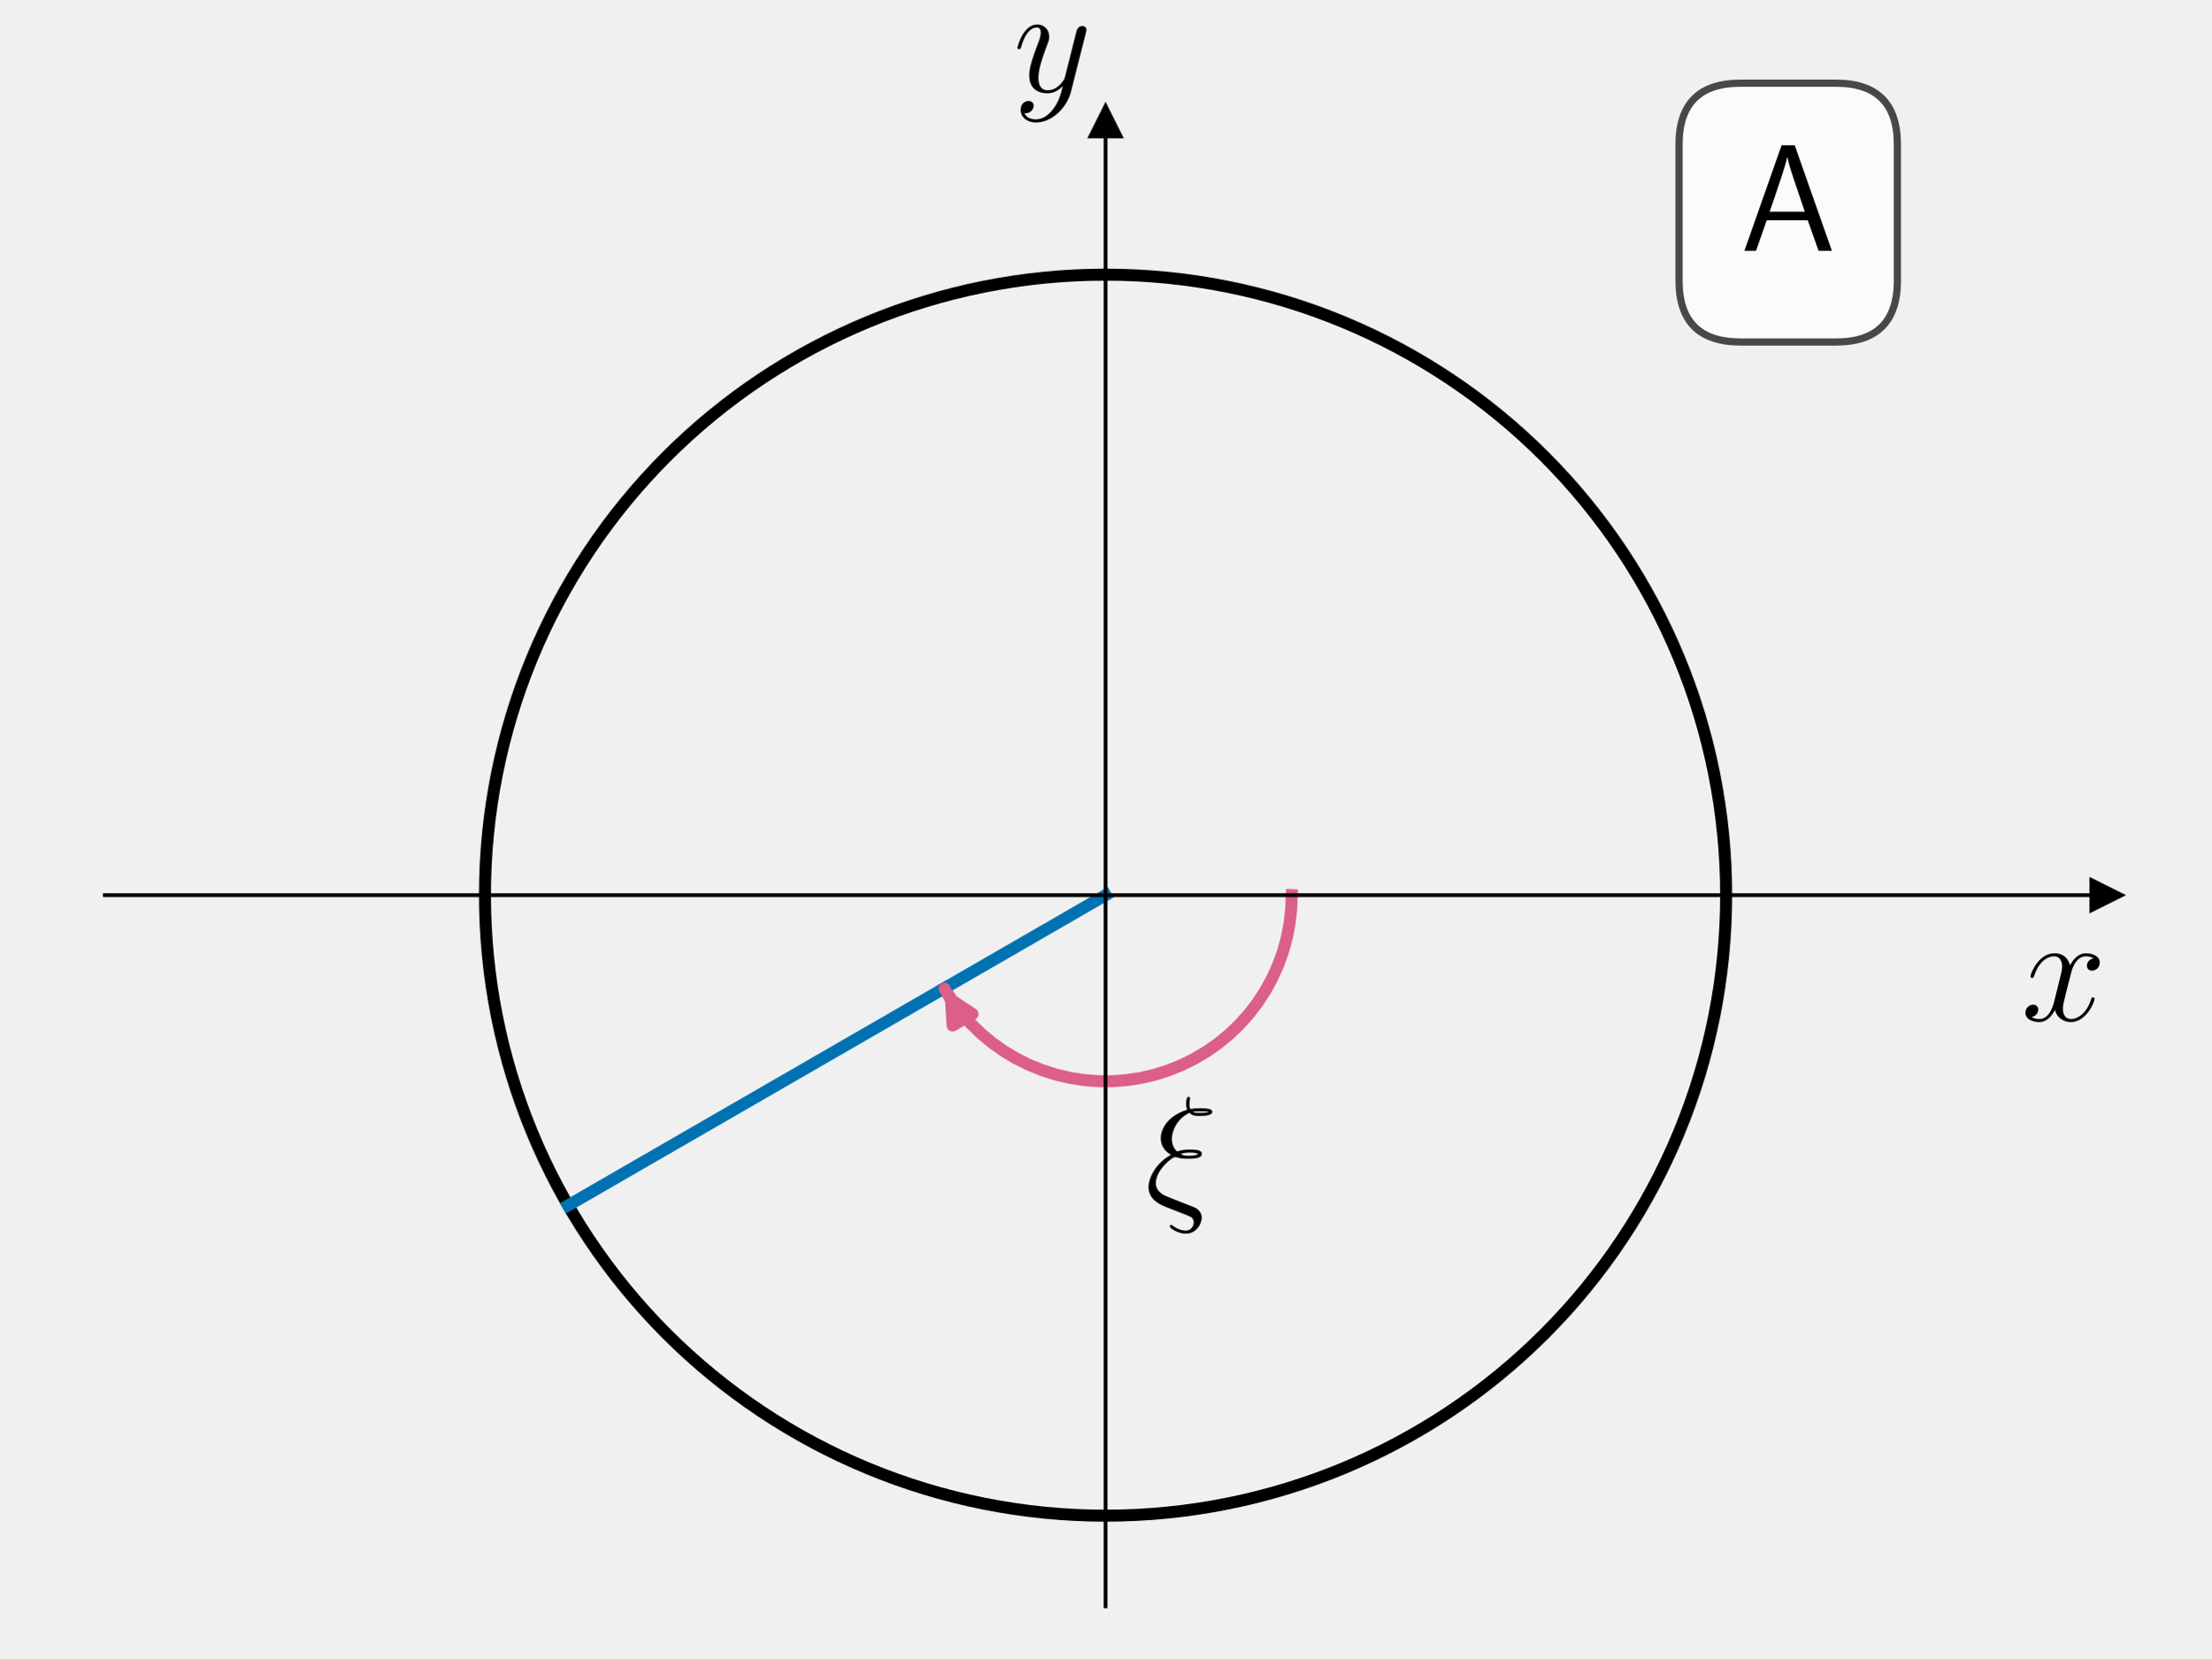
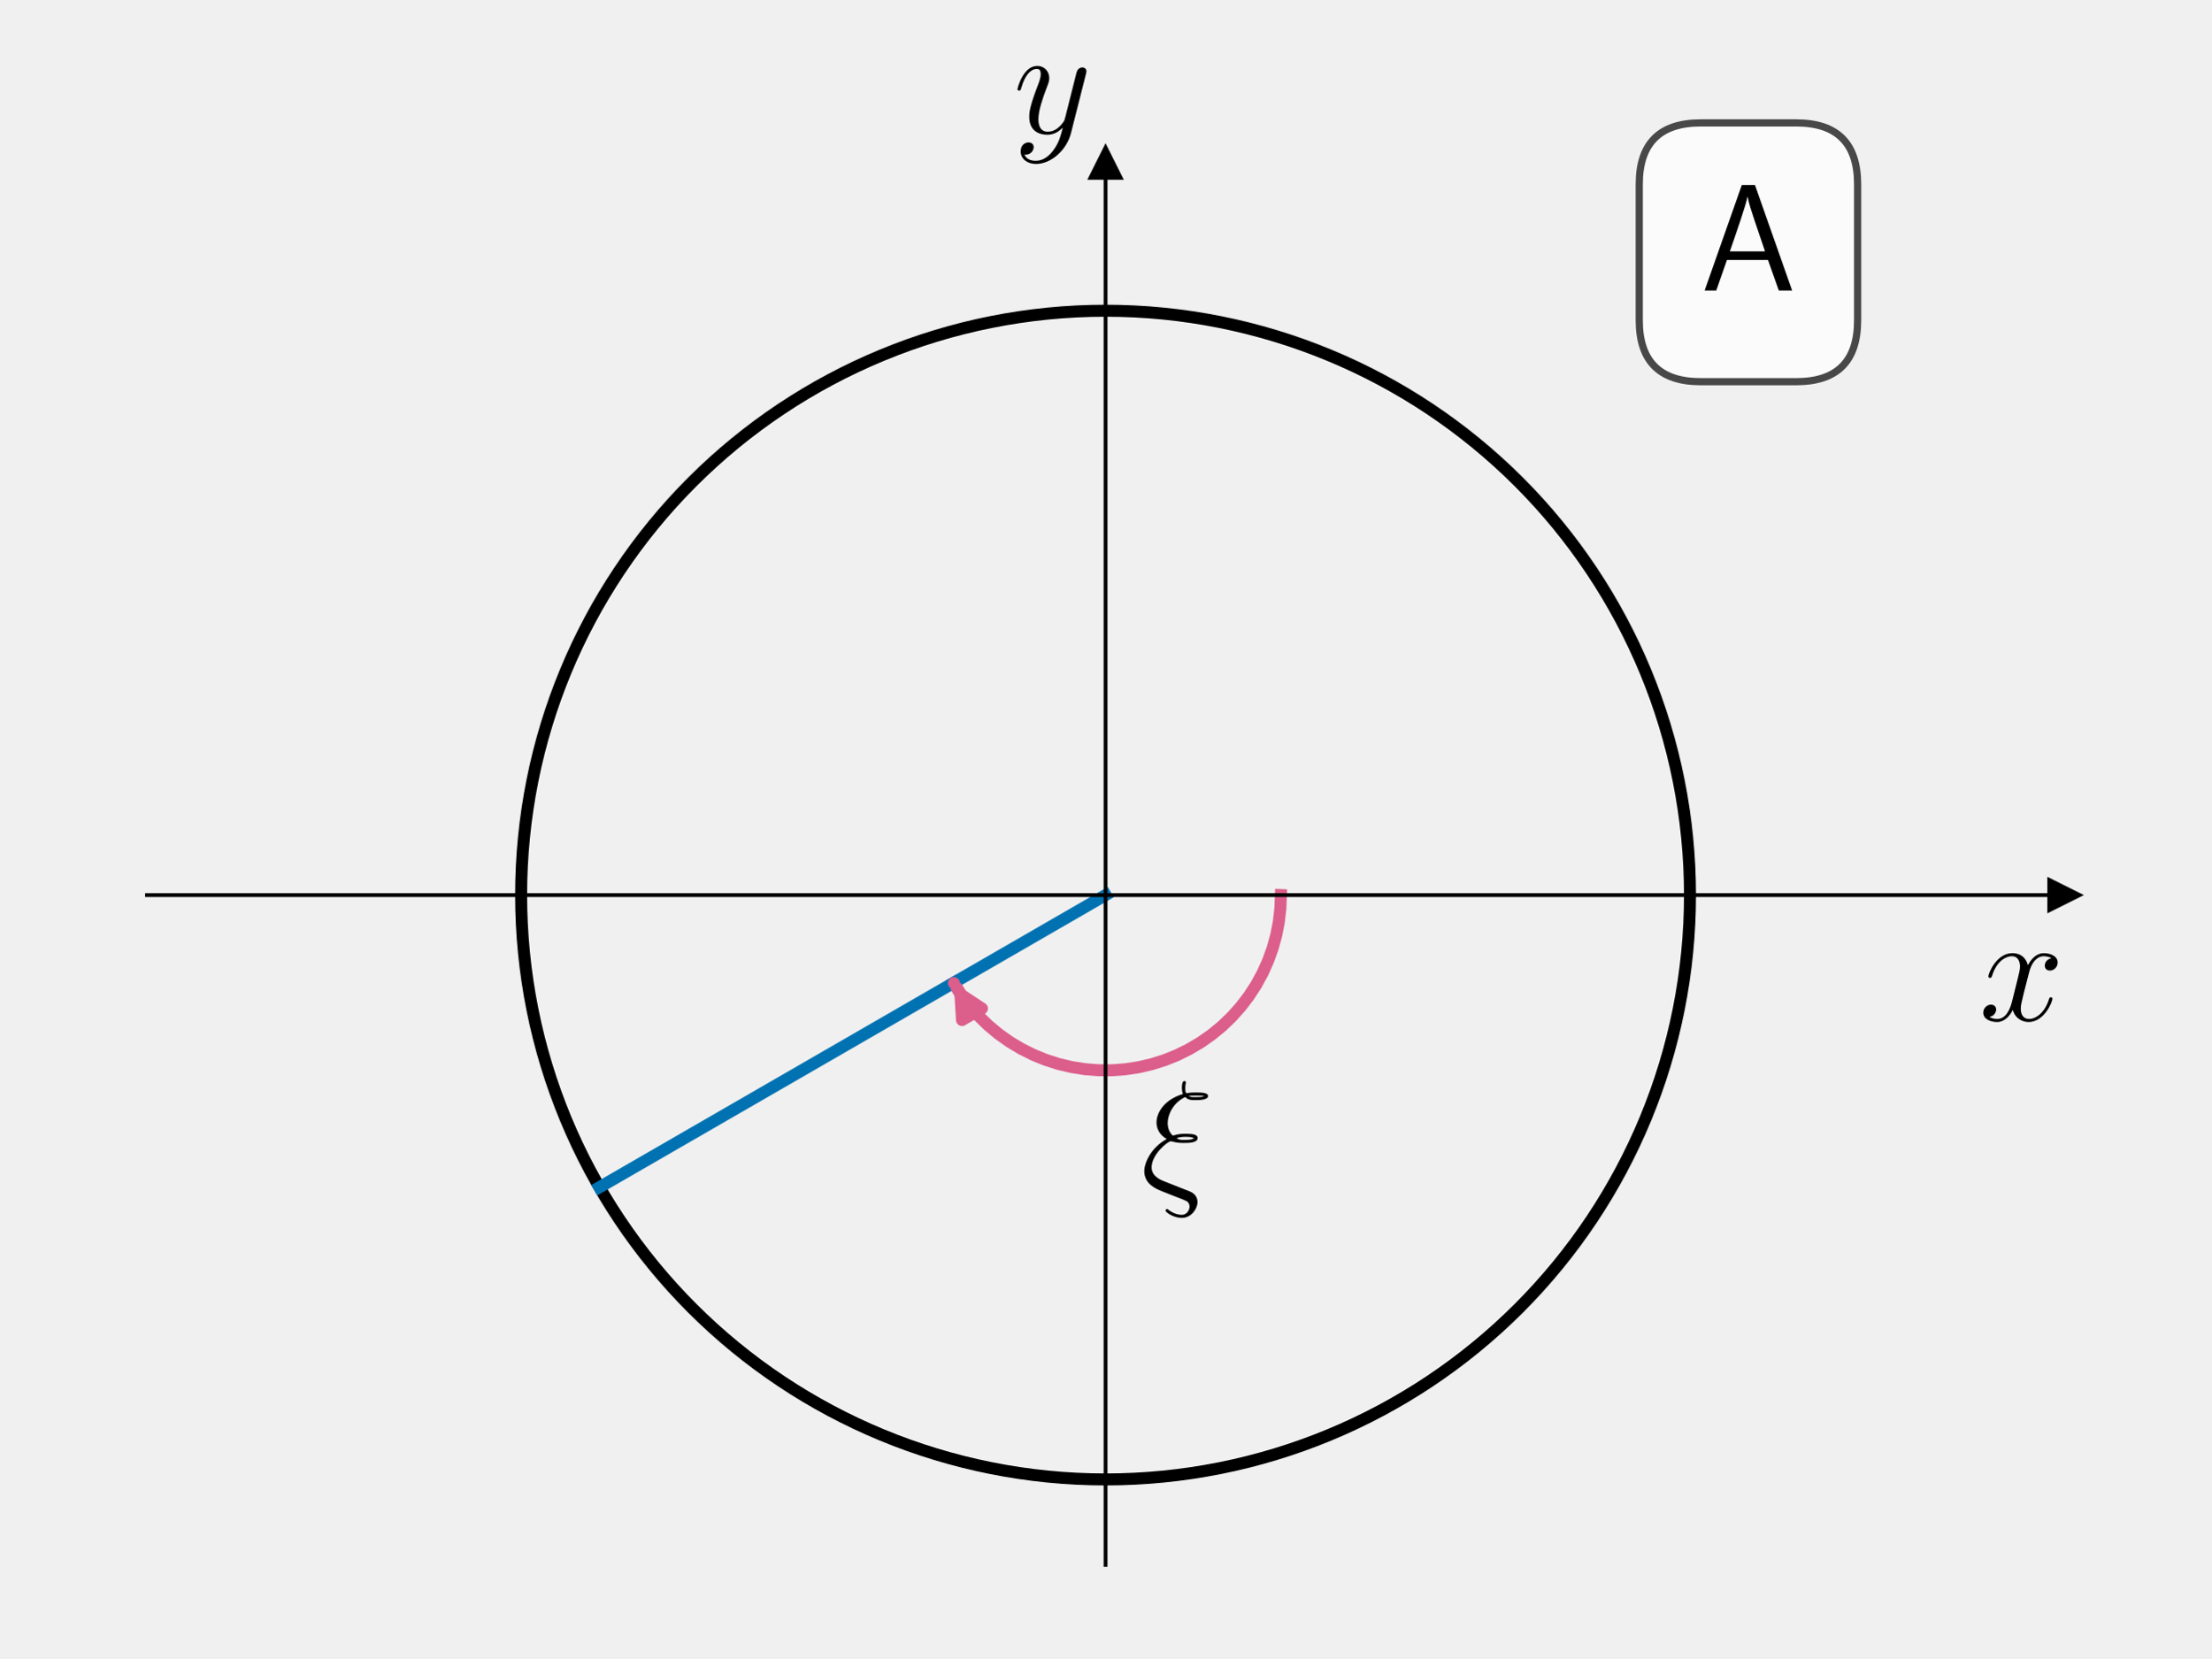
<svg xmlns="http://www.w3.org/2000/svg" xmlns:xlink="http://www.w3.org/1999/xlink" width="460.8pt" height="345.6pt" viewBox="0 0 460.8 345.6" version="1.1">
  <defs>
    <style type="text/css">*{stroke-linejoin: round; stroke-linecap: butt}</style>
  </defs>
  <g id="figure_1">
    <g id="patch_1">
      <path d="M 0 345.6  L 460.8 345.6  L 460.8 0  L 0 0  L 0 345.6  z " style="fill: none" />
    </g>
    <g id="axes_1">
      <g id="patch_2">
-         <path d="M 21.849 334.8  L 438.951 334.8  L 438.951 25.33  L 21.849 25.33  L 21.849 334.8  z " style="fill: none" />
+         <path d="M 30.628 326.16  L 430.172 326.16  L 430.172 33.97  L 30.628 33.97  L 30.628 326.16  z " style="fill: none" />
      </g>
      <g id="patch_3">
-         <path d="M 230.4 315.915  C 264.7 315.915 297.6 302.287 321.854 278.034  C 346.108 253.78 359.736 220.88 359.736 186.579  C 359.736 152.279 346.108 119.379 321.854 95.125  C 297.6 70.871 264.7 57.244 230.4 57.244  C 196.1 57.244 163.2 70.871 138.946 95.125  C 114.692 119.379 101.064 152.279 101.064 186.579  C 101.064 220.88 114.692 253.78 138.946 278.034  C 163.2 302.287 196.1 315.915 230.4 315.915  L 230.4 315.915  z " clip-path="url(#p5ab7b6729d)" style="fill: none; stroke: #000000; stroke-width: 2.5; stroke-linejoin: miter" />
+         <path d="M 230.4 308.361  C 262.701 308.361 293.684 295.528 316.525 272.687  C 339.365 249.847 352.199 218.864 352.199 186.563  C 352.199 154.261 339.365 123.278 316.525 100.438  C 293.684 77.597 262.701 64.764 230.4 64.764  C 198.099 64.764 167.116 77.597 144.275 100.438  C 121.435 123.278 108.601 154.261 108.601 186.563  C 108.601 218.864 121.435 249.847 144.275 272.687  C 167.116 295.528 198.099 308.361 230.4 308.361  L 230.4 308.361  z " clip-path="url(#p2884bc6322)" style="fill: none; stroke: #000000; stroke-width: 2.5; stroke-linejoin: miter" />
      </g>
      <g id="matplotlib.axis_1">
        <g id="text_1">
-           <g transform="translate(421.2119 212.7185) scale(0.32 -0.32)">
+           <g transform="translate(412.4329 212.7017) scale(0.32 -0.32)">
            <defs>
              <path id="CMMI12-78" d="M 3034 2606  C 2829 2567 2752 2414 2752 2293  C 2752 2139 2874 2088 2963 2088  C 3155 2088 3290 2254 3290 2427  C 3290 2695 2982 2816 2714 2816  C 2323 2816 2106 2433 2048 2312  C 1901 2816 1504 2816 1389 2816  C 736 2816 390 1980 390 1839  C 390 1814 416 1782 461 1782  C 512 1782 525 1820 538 1846  C 755 2555 1184 2689 1370 2689  C 1658 2689 1715 2420 1715 2267  C 1715 2127 1677 1980 1600 1673  L 1382 798  C 1286 415 1101 64 762 64  C 730 64 570 64 435 147  C 666 192 717 383 717 460  C 717 588 621 664 499 664  C 346 664 179 530 179 326  C 179 57 480 -64 755 -64  C 1062 -64 1280 179 1414 441  C 1517 64 1837 -64 2074 -64  C 2726 -64 3072 773 3072 913  C 3072 945 3046 971 3008 971  C 2950 971 2944 939 2925 888  C 2752 326 2381 64 2093 64  C 1869 64 1747 230 1747 492  C 1747 632 1773 734 1875 1156  L 2099 2024  C 2195 2408 2413 2689 2707 2689  C 2720 2689 2899 2689 3034 2606  z " transform="scale(0.015625)" />
            </defs>
            <use xlink:href="#CMMI12-78" transform="scale(0.996264)" />
          </g>
        </g>
      </g>
      <g id="matplotlib.axis_2">
        <g id="text_2">
-           <g transform="translate(211.1795 19.12909) scale(0.32 -0.32)">
+           <g transform="translate(211.1795 27.76909) scale(0.32 -0.32)">
            <defs>
              <path id="CMMI12-79" d="M 1683 -700  C 1510 -939 1261 -1152 947 -1152  C 870 -1152 563 -1152 467 -889  C 486 -895 518 -895 531 -895  C 723 -895 851 -729 851 -582  C 851 -435 730 -384 634 -384  C 531 -384 307 -458 307 -759  C 307 -1071 582 -1286 947 -1286  C 1587 -1286 2234 -700 2413 6  L 3040 2485  C 3046 2517 3059 2556 3059 2594  C 3059 2689 2982 2753 2886 2753  C 2829 2753 2694 2727 2643 2535  L 2170 658  C 2138 543 2138 530 2086 460  C 1958 281 1747 64 1440 64  C 1082 64 1050 415 1050 588  C 1050 952 1222 1443 1395 1903  C 1466 2088 1504 2178 1504 2305  C 1504 2574 1312 2816 998 2816  C 410 2816 173 1890 173 1839  C 173 1814 198 1782 243 1782  C 301 1782 307 1807 333 1897  C 486 2433 730 2689 979 2689  C 1037 2689 1146 2689 1146 2478  C 1146 2312 1075 2127 979 1884  C 666 1047 666 837 666 683  C 666 77 1101 -64 1421 -64  C 1606 -64 1837 -6 2061 230  L 2067 224  C 1971 -147 1907 -392 1683 -700  z " transform="scale(0.015625)" />
            </defs>
            <use xlink:href="#CMMI12-79" transform="scale(0.996264)" />
          </g>
        </g>
      </g>
      <g id="line2d_1">
        <defs>
-           <path id="m1ac9f6182c" d="M 3 0  L -3 -3  L -3 3  z " style="stroke: #000000; stroke-linejoin: miter" />
+           <path id="ma237c58a8e" d="M 3 0  L -3 -3  L -3 3  z " style="stroke: #000000; stroke-linejoin: miter" />
        </defs>
        <g>
-           <use xlink:href="#m1ac9f6182c" x="438.951" y="186.579" style="stroke: #000000; stroke-linejoin: miter" />
+           <use xlink:href="#ma237c58a8e" x="430.172" y="186.563" style="stroke: #000000; stroke-linejoin: miter" />
        </g>
      </g>
      <g id="line2d_2">
        <defs>
-           <path id="m4320c8f635" d="M 0 -3  L -3 3  L 3 3  z " style="stroke: #000000; stroke-linejoin: miter" />
+           <path id="mc6ab097634" d="M 0 -3  L -3 3  L 3 3  z " style="stroke: #000000; stroke-linejoin: miter" />
        </defs>
        <g>
-           <use xlink:href="#m4320c8f635" x="230.4" y="25.33" style="stroke: #000000; stroke-linejoin: miter" />
+           <use xlink:href="#mc6ab097634" x="230.4" y="33.97" style="stroke: #000000; stroke-linejoin: miter" />
        </g>
      </g>
      <g id="line2d_3">
-         <path d="M 269.201 186.579  L 269.086 189.555  L 268.744 192.514  L 268.176 195.437  L 267.385 198.308  L 266.377 201.111  L 265.156 203.827  L 263.731 206.442  L 262.109 208.94  L 260.301 211.306  L 258.316 213.527  L 256.167 215.589  L 253.866 217.48  L 251.427 219.188  L 248.864 220.705  L 246.193 222.021  L 243.428 223.128  L 240.586 224.019  L 237.685 224.69  L 234.74 225.137  L 231.77 225.356  L 228.792 225.347  L 225.823 225.109  L 222.881 224.645  L 219.984 223.956  L 217.148 223.047  L 214.39 221.923  L 211.726 220.591  L 209.173 219.059  L 206.744 217.335  L 204.455 215.43  L 202.319 213.355  L 200.348 211.122  L 198.554 208.745  L 196.948 206.237  L 196.798 205.98  L 196.798 205.98  " clip-path="url(#p5ab7b6729d)" style="fill: none; stroke: #dc5e8b; stroke-width: 2.5; stroke-linecap: square" />
+         <path d="M 266.94 186.563  L 266.832 189.365  L 266.51 192.151  L 265.975 194.904  L 265.23 197.608  L 264.28 200.247  L 263.131 202.805  L 261.789 205.268  L 260.262 207.62  L 258.559 209.849  L 256.69 211.94  L 254.666 213.881  L 252.499 215.662  L 250.202 217.271  L 247.788 218.7  L 245.272 219.939  L 242.669 220.981  L 239.993 221.82  L 237.26 222.452  L 234.487 222.873  L 231.69 223.079  L 228.886 223.071  L 226.09 222.847  L 223.32 222.41  L 220.591 221.761  L 217.92 220.905  L 215.323 219.847  L 212.815 218.592  L 210.41 217.149  L 208.123 215.526  L 205.967 213.732  L 203.955 211.778  L 202.099 209.675  L 200.41 207.436  L 198.897 205.075  L 198.756 204.832  L 198.756 204.832  " clip-path="url(#p2884bc6322)" style="fill: none; stroke: #dc5e8b; stroke-width: 2.5; stroke-linecap: square" />
      </g>
      <g id="line2d_4">
-         <path d="M 230.4 186.579  L 118.392 251.247  " clip-path="url(#p5ab7b6729d)" style="fill: none; stroke: #0072b2; stroke-width: 2.5; stroke-linecap: square" />
+         <path d="M 230.4 186.563  L 124.919 247.462  " clip-path="url(#p2884bc6322)" style="fill: none; stroke: #0072b2; stroke-width: 2.5; stroke-linecap: square" />
      </g>
      <g id="patch_4">
-         <path d="M 230.4 334.8  L 230.4 25.33  " style="fill: none; stroke: #000000; stroke-width: 0.8; stroke-linejoin: miter; stroke-linecap: square" />
+         <path d="M 230.4 326.16  L 230.4 33.97  " style="fill: none; stroke: #000000; stroke-width: 0.8; stroke-linejoin: miter; stroke-linecap: square" />
      </g>
      <g id="patch_5">
-         <path d="M 438.951 334.8  L 438.951 25.33  " style="fill: none" />
+         <path d="M 430.172 326.16  L 430.172 33.97  " style="fill: none" />
      </g>
      <g id="patch_6">
-         <path d="M 21.849 186.579  L 438.951 186.579  " style="fill: none; stroke: #000000; stroke-width: 0.8; stroke-linejoin: miter; stroke-linecap: square" />
+         <path d="M 30.628 186.563  L 430.172 186.563  " style="fill: none; stroke: #000000; stroke-width: 0.8; stroke-linejoin: miter; stroke-linecap: square" />
      </g>
      <g id="patch_7">
-         <path d="M 21.849 25.33  L 438.951 25.33  " style="fill: none" />
+         <path d="M 30.628 33.97  L 430.172 33.97  " style="fill: none" />
      </g>
      <g id="patch_8">
-         <path d="M 196.847 206.066  Q 196.822 206.023 198.198 208.399  " style="fill: none; stroke: #dc5e8b; stroke-width: 2.5; stroke-linecap: round" />
-         <path d="M 198.527 213.755  L 198.198 208.399  L 202.68 211.35  z " style="fill: #dc5e8b; stroke: #dc5e8b; stroke-width: 2.5; stroke-linecap: round" />
+         <path d="M 198.803 204.913  Q 198.779 204.873 200.156 207.251  " style="fill: none; stroke: #dc5e8b; stroke-width: 2.5; stroke-linecap: round" />
+         <path d="M 200.485 212.608  L 200.156 207.251  L 204.639 210.202  z " style="fill: #dc5e8b; stroke: #dc5e8b; stroke-width: 2.5; stroke-linecap: round" />
      </g>
      <g id="text_3">
-         <g transform="translate(238.6466 250.7664) scale(0.32 -0.32)">
+         <g transform="translate(237.7687 247.4734) scale(0.32 -0.32)">
          <defs>
            <path id="CMMI12-18" d="M 1670 -24  L 998 242  C 832 304 448 456 448 835  C 448 1377 1120 1927 1254 1927  C 1267 1927 1325 1914 1344 1908  C 1517 1857 1683 1857 1798 1857  C 1997 1857 2374 1857 2374 2062  C 2374 2218 2144 2240 1869 2240  C 1741 2240 1568 2240 1338 2163  C 1184 2292 1120 2496 1120 2690  C 1120 3042 1350 3542 1856 3780  C 1971 3648 2125 3648 2259 3648  C 2419 3648 2810 3648 2810 3820  C 2810 3968 2502 3968 2298 3968  C 2170 3968 2074 3968 1894 3936  C 1862 4011 1856 4024 1856 4163  C 1856 4277 1882 4366 1882 4384  C 1882 4422 1850 4448 1818 4448  C 1715 4448 1715 4214 1715 4163  C 1715 4075 1722 3986 1760 3904  C 992 3679 653 3133 653 2716  C 653 2330 909 2118 1082 2021  C 422 1667 141 1021 141 679  C 141 128 646 -69 877 -164  L 1453 -392  C 1613 -449 1875 -556 1920 -582  C 1984 -626 2035 -703 2035 -804  C 2035 -937 1933 -1152 1709 -1152  C 1613 -1152 1402 -1127 1171 -955  C 1126 -916 1120 -910 1094 -910  C 1062 -910 1030 -936 1030 -974  C 1030 -1044 1363 -1280 1709 -1280  C 2118 -1280 2368 -889 2368 -617  C 2368 -421 2259 -264 2054 -175  L 1670 -24  z M 1997 3817  C 2106 3840 2221 3840 2304 3840  C 2515 3840 2534 3836 2662 3812  C 2586 3789 2534 3775 2266 3775  C 2144 3775 2067 3775 1997 3817  z M 1491 2057  C 1645 2112 1786 2112 1862 2112  C 2074 2112 2086 2103 2227 2057  C 2157 2011 2099 1984 1824 1984  C 1670 1984 1606 1984 1491 2057  z " transform="scale(0.015625)" />
          </defs>
          <use xlink:href="#CMMI12-18" transform="scale(0.996264)" />
        </g>
      </g>
      <g id="text_4">
        <g id="patch_9">
-           <path d="M 362.714 71.28  L 382.624 71.28  Q 395.424 71.28 395.424 58.48  L 395.424 30.14  Q 395.424 17.34 382.624 17.34  L 362.714 17.34  Q 349.914 17.34 349.914 30.14  L 349.914 58.48  Q 349.914 71.28 362.714 71.28  z " style="fill: #ffffff; opacity: 0.7; stroke: #000000; stroke-width: 1.5; stroke-linejoin: miter" />
+           <path d="M 354.424 79.554  L 374.333 79.554  Q 387.133 79.554 387.133 66.754  L 387.133 38.414  Q 387.133 25.614 374.333 25.614  L 354.424 25.614  Q 341.624 25.614 341.624 38.414  L 341.624 66.754  Q 341.624 79.554 354.424 79.554  z " style="fill: #ffffff; opacity: 0.7; stroke: #000000; stroke-width: 1.5; stroke-linejoin: miter" />
        </g>
-         <g transform="translate(362.7145 52.2791) scale(0.32 -0.32)">
+         <g transform="translate(354.4236 60.55315) scale(0.32 -0.32)">
          <defs>
            <path id="CMSS17-41" d="M 2272 4416  L 1722 4416  L 166 0  L 653 0  L 1101 1280  L 2816 1280  L 3270 0  L 3827 0  L 2272 4416  z M 2694 1637  L 1222 1637  C 1530 2528 1914 3638 1958 3925  L 1965 3925  C 2010 3663 2138 3281 2246 2956  L 2694 1637  z " transform="scale(0.015625)" />
          </defs>
          <use xlink:href="#CMSS17-41" transform="scale(0.996264)" />
        </g>
      </g>
    </g>
  </g>
  <defs>
-     <clipPath id="p5ab7b6729d">
-       <rect x="21.849" y="25.33" width="417.102" height="309.47" />
+     <clipPath id="p2884bc6322">
+       <rect x="30.628" y="33.97" width="399.544" height="292.19" />
    </clipPath>
  </defs>
</svg>
